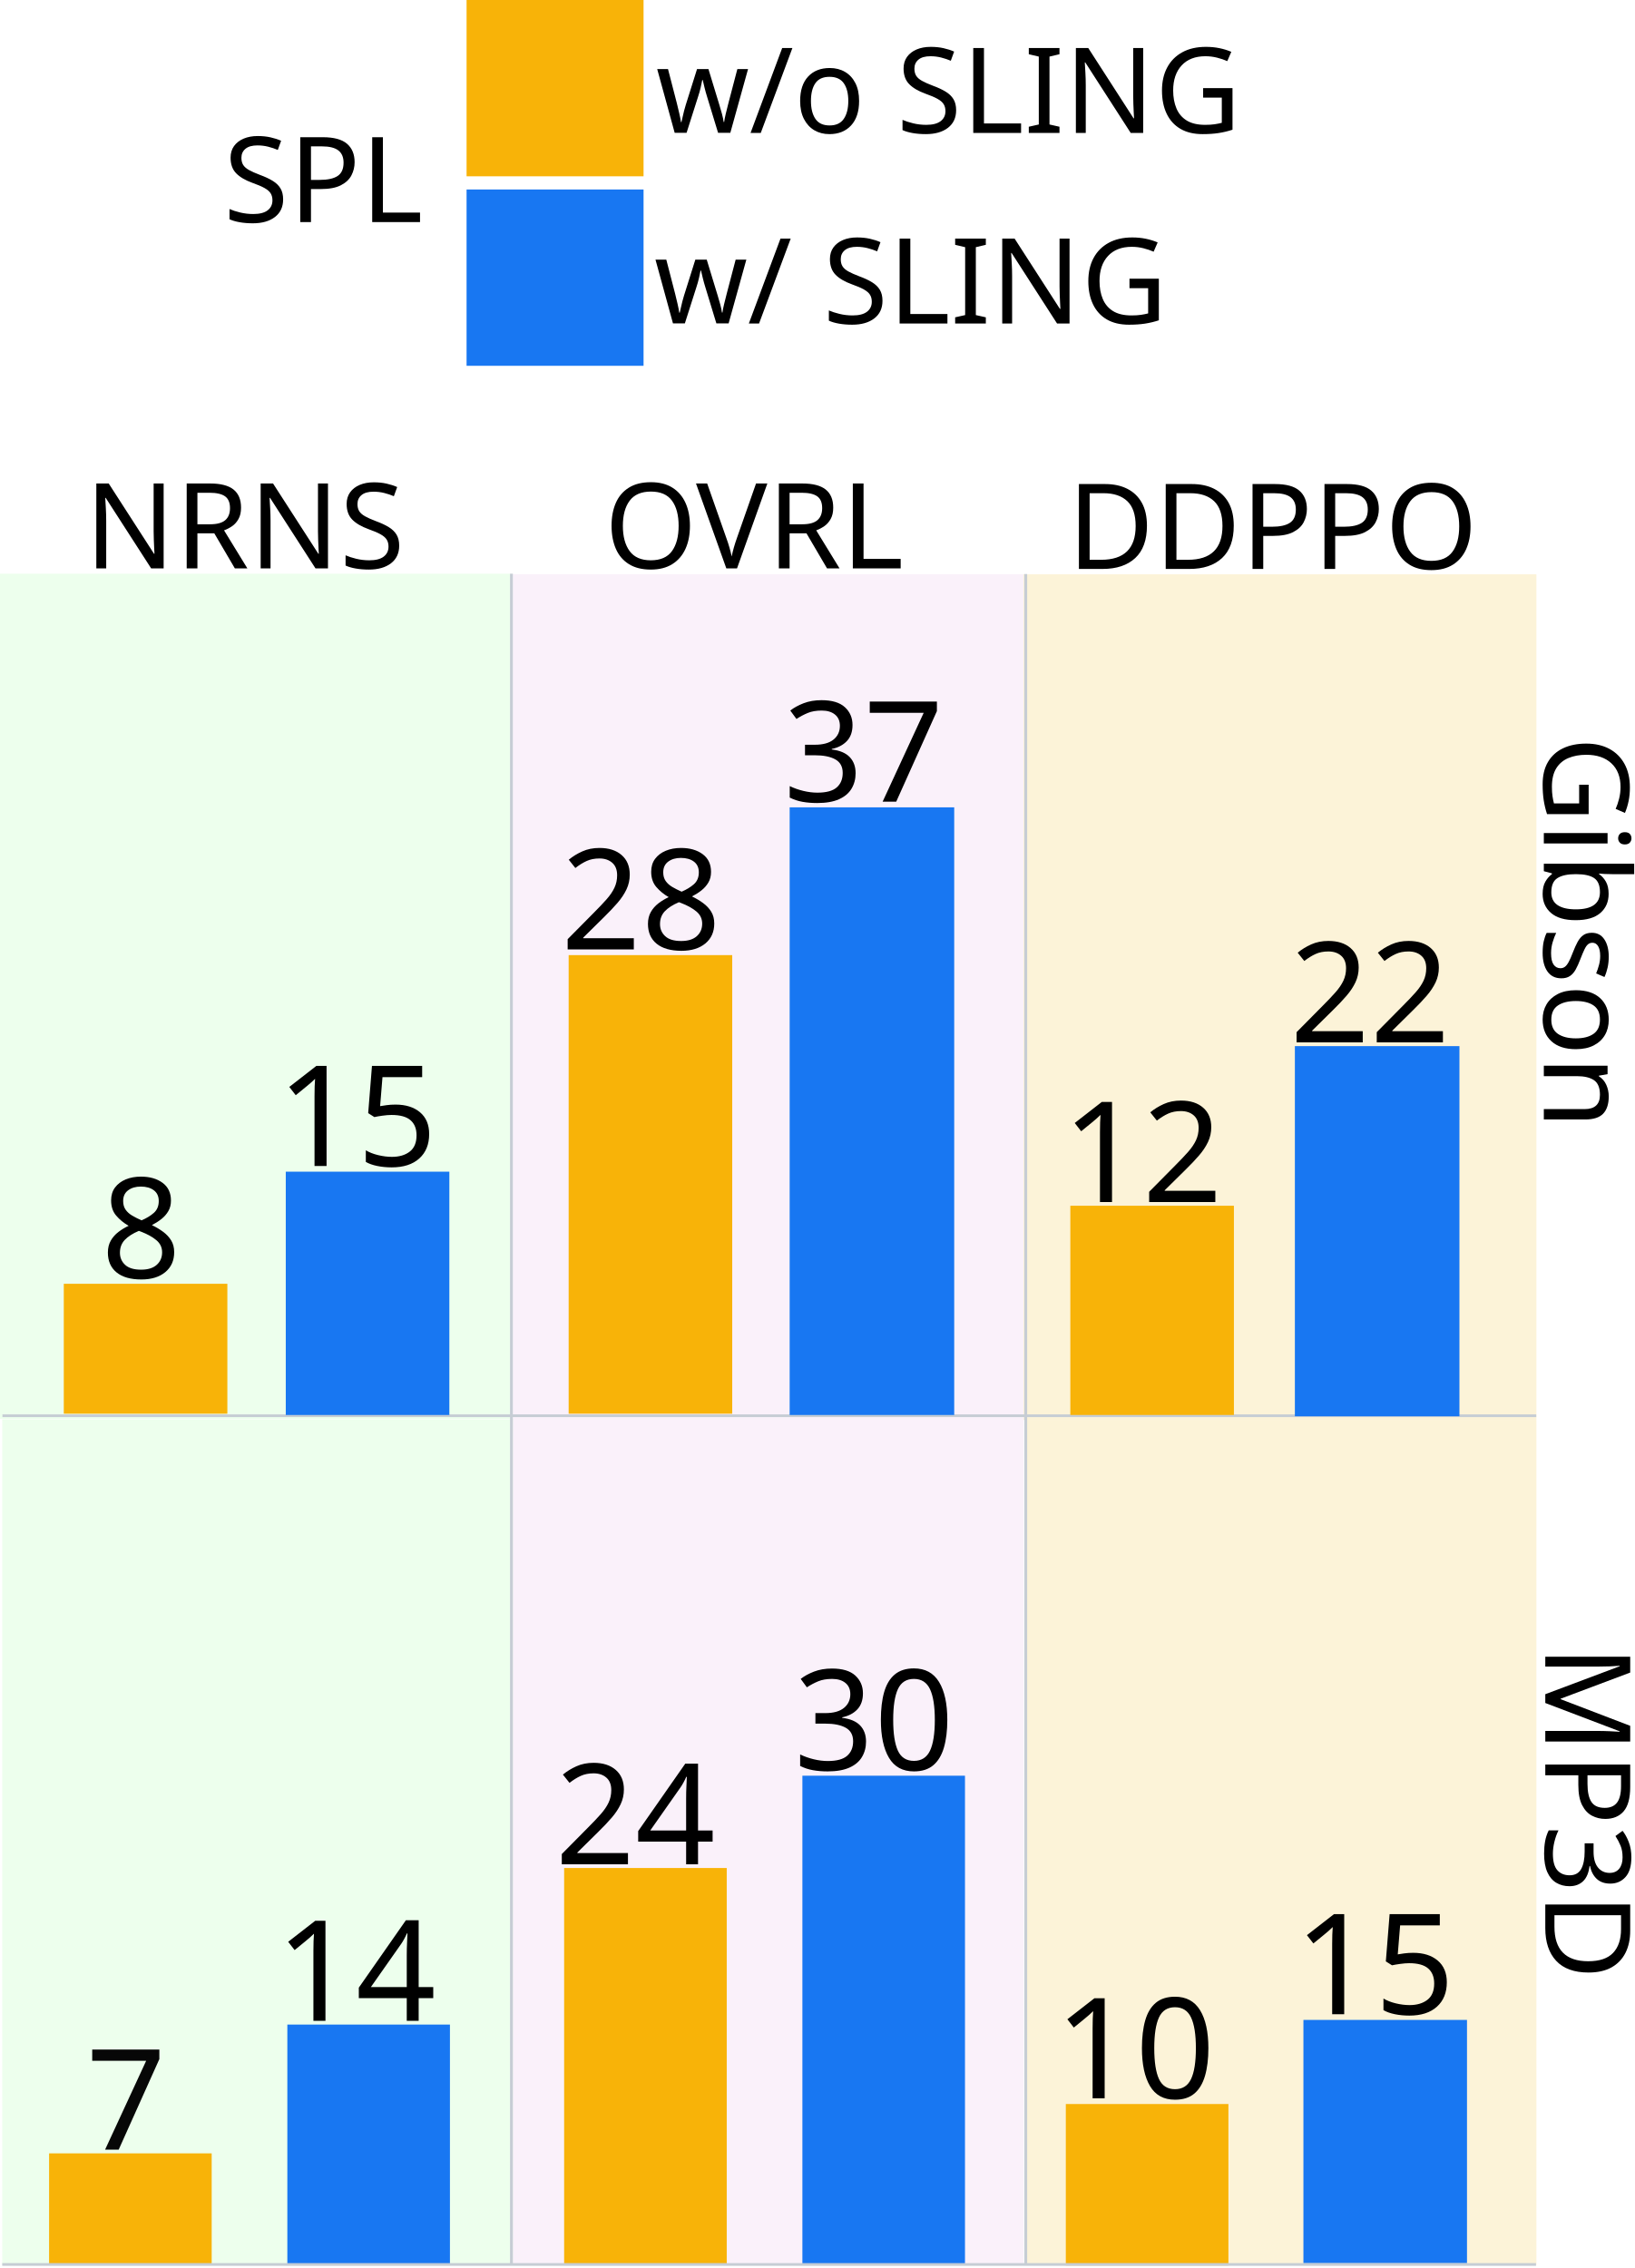
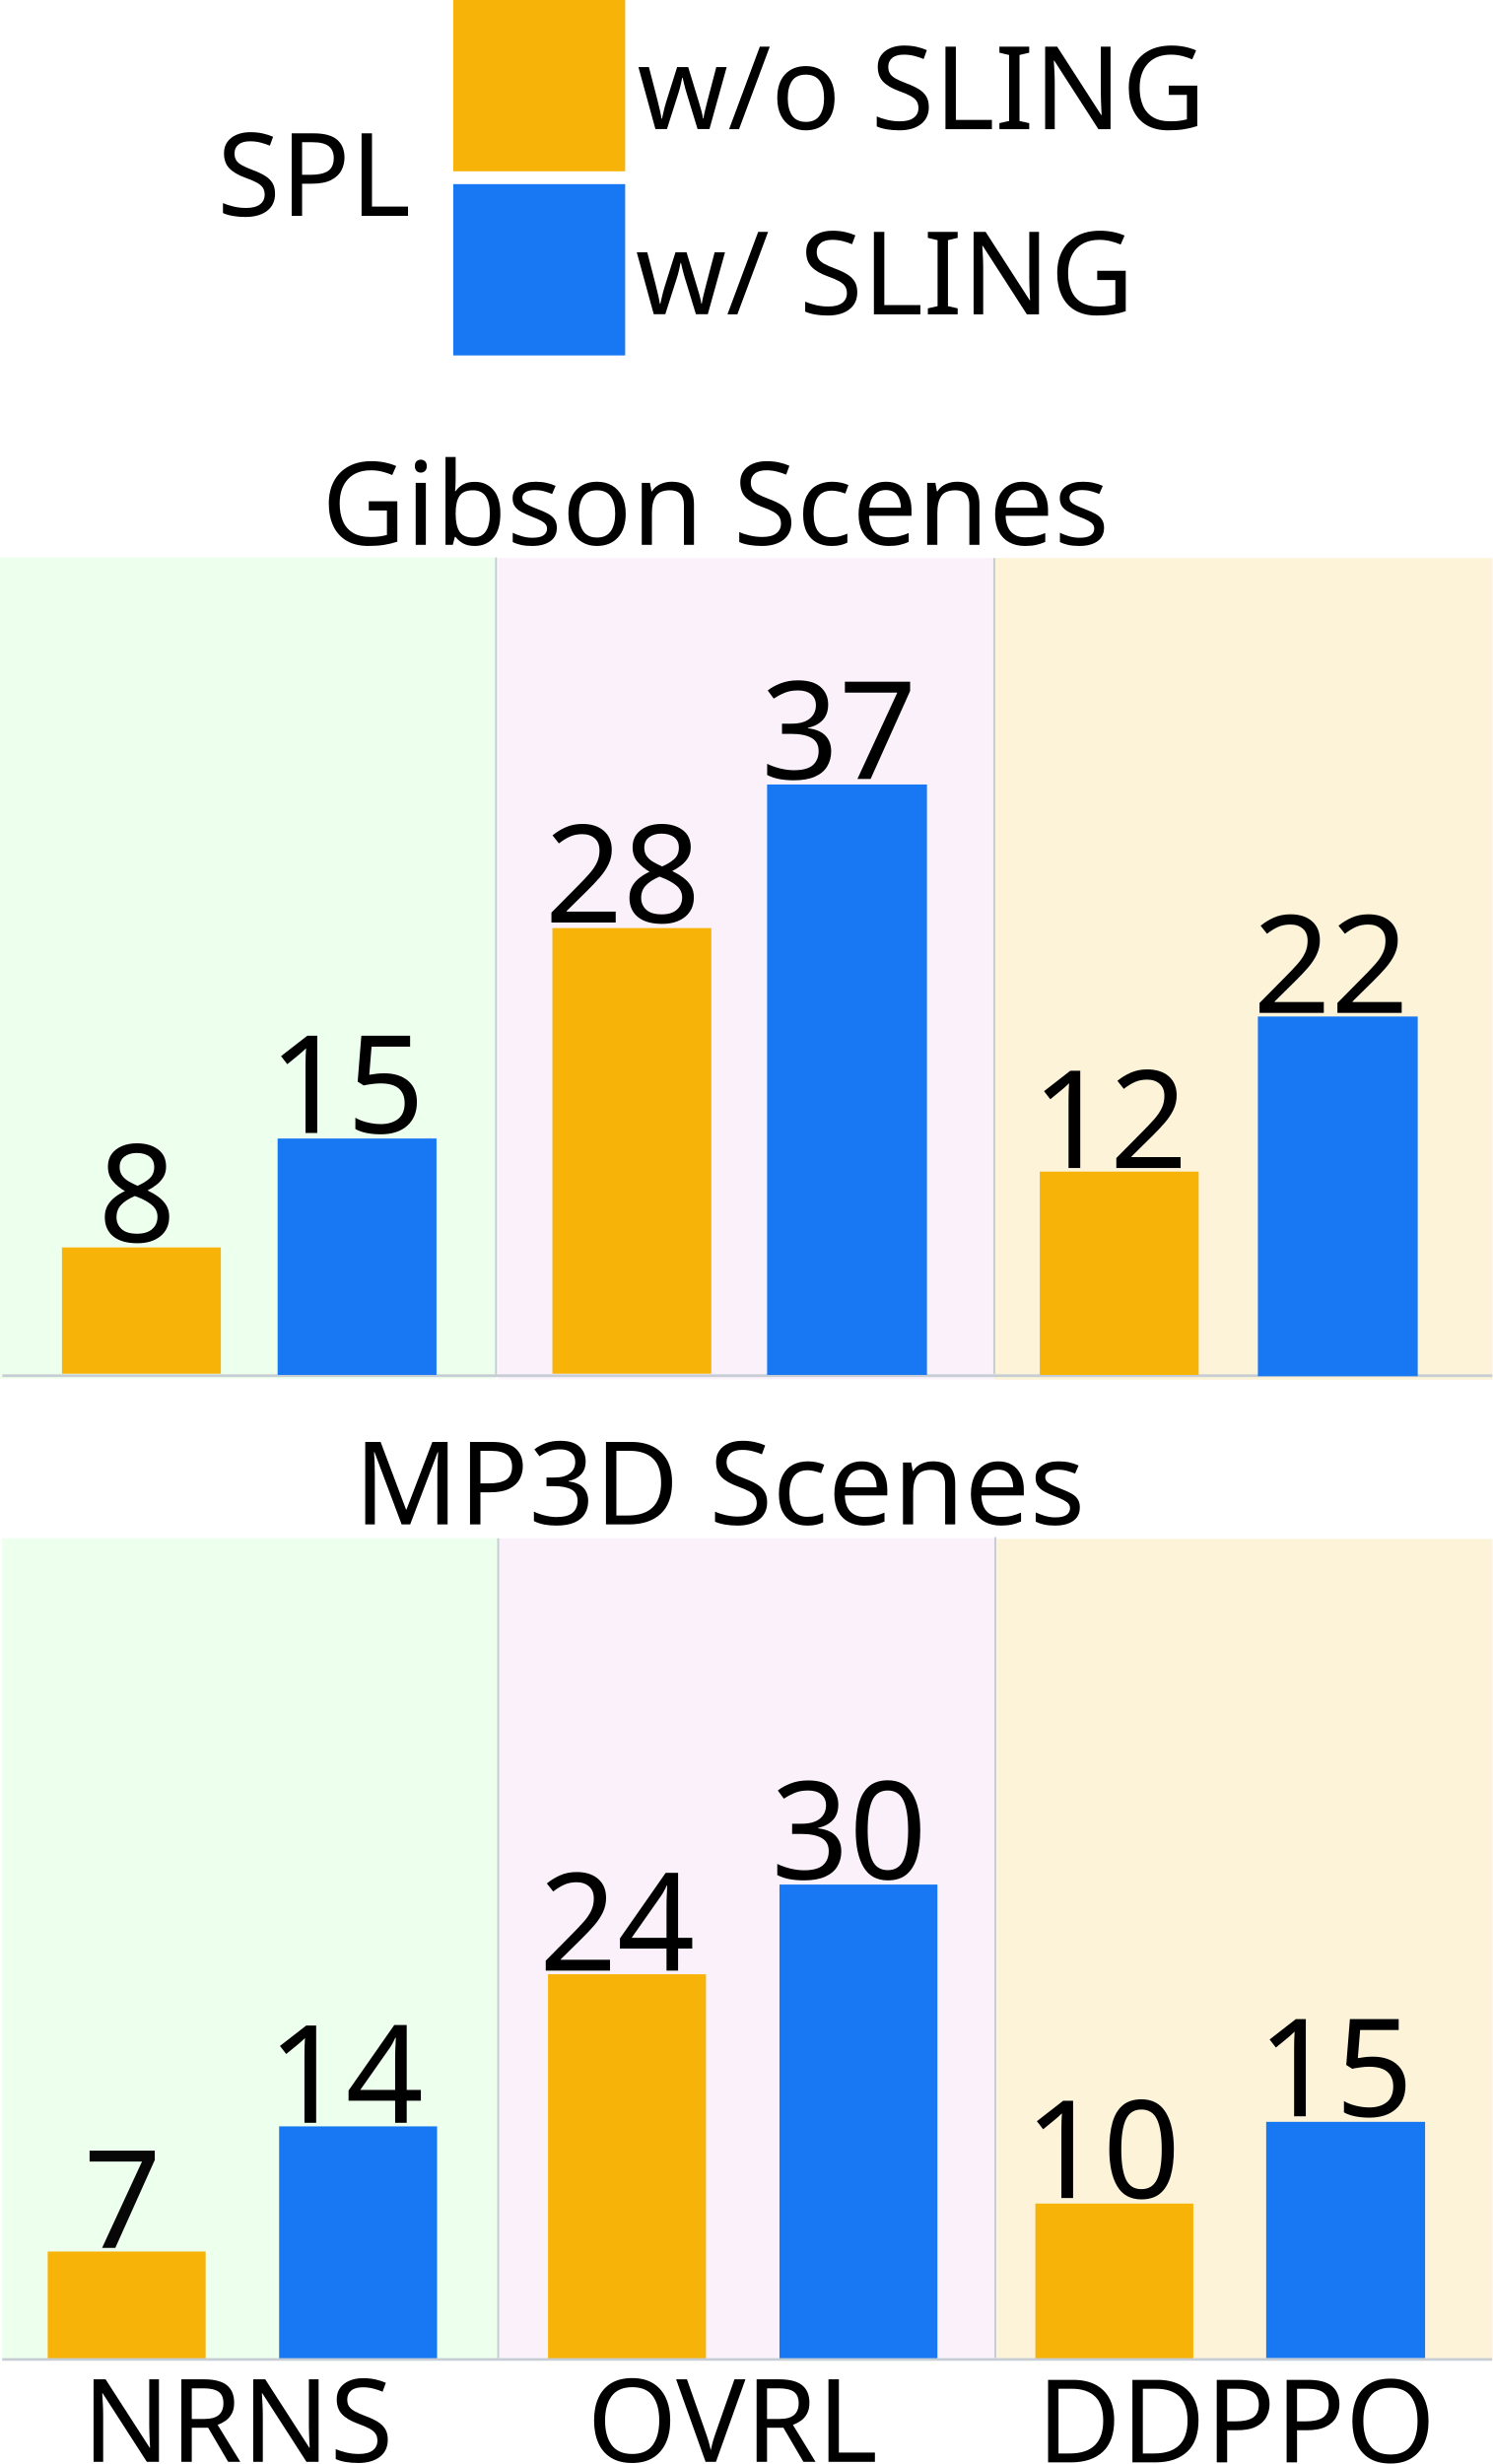
- <svg xmlns="http://www.w3.org/2000/svg" width="1282.625" height="1780.347" overflow="hidden" version="1.1" id="svg89" style="overflow:hidden">
+ <svg xmlns="http://www.w3.org/2000/svg" width="1205.883" height="1990.566" overflow="hidden" version="1.1" id="svg89" style="overflow:hidden">
  <defs id="defs5">
    <clipPath id="clip0">
      <rect x="565" y="1330" width="5735" height="1931" id="rect2" />
    </clipPath>
  </defs>
-   <rect style="fill:#e9bbe6;fill-opacity:0.2;stroke-width:0.59" id="rect39-0" height="663.385" width="400.808" y="450.804" x="402.537" />
-   <rect style="fill:#a5ffa9;fill-opacity:0.2;stroke-width:0.59" id="rect39-6" height="663.385" width="400.808" y="1114.189" x="1.729" />
-   <rect style="fill:#a5ffa9;fill-opacity:0.2;stroke-width:0.59" id="rect39" height="663.385" width="400.808" y="450.366" x="0" />
-   <rect style="fill:#e9bbe6;fill-opacity:0.2;stroke-width:0.59" id="rect39-6-5" height="663.385" width="400.808" y="1114.189" x="402.537" />
-   <rect style="overflow:hidden;fill:#f0c73f;fill-opacity:0.2;stroke-width:0.59" id="rect39-6-8" height="663.385" width="400.808" y="1114.627" x="805.075" />
-   <rect style="overflow:hidden;fill:#f0c73f;fill-opacity:0.2;stroke-width:0.591" id="rect39-60" height="663.823" width="402.537" y="450.804" x="803.346" />
-   <rect style="fill:#e9bbe6;fill-opacity:0.2;stroke-width:0.663" id="rect9" height="679.159" width="524.706" y="2617.32" x="-1488.549" />
-   <text style="font-weight:400;font-size:165px;font-family:'5', '5_MSFontService', sans-serif" id="text11" font-size="165" font-weight="400" x="3377.989" y="-209.614">Matterport 3D</text>
-   <rect style="fill:#f8b308;stroke-width:0.879" id="rect15" height="87" width="127.614" y="1690.356" x="38.533" />
-   <rect style="fill:#f8b308;stroke-width:0.879" id="rect21" height="311" width="127.614" y="1466.356" x="442.783" />
-   <text style="font-weight:400;font-size:110px;font-family:'5', '5_MSFontService', sans-serif" id="text23" font-size="110" font-weight="400" x="435.665" y="1463.434">24</text>
-   <rect style="fill:#1877f2;stroke-width:0.879" id="rect25" height="383" width="127.614" y="1393.902" x="629.782" />
-   <text style="font-weight:400;font-size:110px;font-family:'5', '5_MSFontService', sans-serif" id="text27" font-size="110" font-weight="400" x="623.066" y="1389.423">30</text>
-   <rect style="fill:#e9bbe6;fill-opacity:0.2;stroke-width:0.651" id="rect41" height="656.729" width="522.621" y="1960.592" x="-1488.549" />
-   <rect style="fill:#f8b308;stroke-width:0.879" id="rect45" height="102" width="128.388" y="1007.752" x="50.06" />
-   <path style="fill:none;fill-rule:evenodd;stroke:#c6cdd4;stroke-width:2.142;stroke-linejoin:round;stroke-miterlimit:10" id="path55" stroke-miterlimit="10" d="M 1.914,1111.348 H 1205.764" />
-   <rect style="fill:#f8b308;stroke-width:0.879" id="rect61" height="360" width="128.388" y="749.752" x="446.321" />
-   <text style="font-weight:400;font-size:110px;font-family:'5', '5_MSFontService', sans-serif" id="text63" font-size="110" font-weight="400" x="440.261" y="745.273">28</text>
-   <rect style="fill:#1877f2;stroke-width:0.879" id="rect65" height="477" width="129.161" y="633.752" x="619.785" />
-   <text style="font-weight:400;font-size:110px;font-family:'5', '5_MSFontService', sans-serif" id="text85-6" font-size="110" font-weight="400" x="614.89" y="629.273">
-     <tspan id="tspan1034" x="614.89" y="629.273">37</tspan>
+   <rect style="fill:#e9bbe6;fill-opacity:0.2;stroke-width:0.663" id="rect9" height="679.159" width="524.706" y="3312.674" x="-1956.014" />
+   <text style="font-weight:400;font-size:165px;font-family:'5', '5_MSFontService', sans-serif" id="text11" font-size="165" font-weight="400" x="2910.524" y="485.739">Matterport 3D</text>
+   <rect style="fill:#e9bbe6;fill-opacity:0.2;stroke-width:0.651" id="rect41" height="656.729" width="522.621" y="2655.946" x="-1956.014" />
+   <text style="font-weight:400;font-size:110px;font-family:'5', '5_MSFontService', sans-serif" id="text85" font-size="110" font-weight="400" x="1722.822" y="-277.595">37.4<tspan style="font-size:165px" id="tspan67" y="-109.595" x="2309.014" font-size="165">Gibson</tspan>
+     <tspan style="font-size:183px" id="tspan69" y="-231.595" x="-1956.069" font-size="183">SPL</tspan>
+     <tspan style="font-size:128px" id="tspan71" y="-727.595" x="-583.429" font-size="128">DDPPO</tspan>
+     <tspan style="font-size:110px" id="tspan73" y="-591.595" x="-760.459" font-size="110">[End</tspan>
+ -to-<tspan style="font-size:110px" id="tspan75" y="-591.595" x="-308.429" font-size="110">end RL]</tspan>
+     <tspan style="font-size:128px" id="tspan77" y="-727.595" x="444.981" font-size="128">NRNS</tspan>
+     <tspan style="font-size:110px" id="tspan79" y="-591.595" x="314.651" font-size="110">[Modular IL]</tspan>
+     <tspan style="font-size:128px" id="tspan81" y="-730.595" x="1403.916" font-size="128">OVRL</tspan>
+     <tspan style="font-size:110px" id="tspan83" y="-594.595" x="1306.245" font-size="110">[SSL + RL]</tspan>
  </text>
-   <text style="font-weight:400;font-size:110px;font-family:'5', '5_MSFontService', sans-serif" id="text85" font-size="110" font-weight="400" x="2190.286" y="-972.949">37.4<tspan style="font-size:165px" id="tspan67" y="-804.949" x="2776.479" font-size="165">Gibson</tspan>
-     <tspan style="font-size:183px" id="tspan69" y="-926.949" x="-1488.604" font-size="183">SPL</tspan>
-     <tspan style="font-size:128px" id="tspan71" y="-1422.949" x="-115.964" font-size="128">DDPPO</tspan>
-     <tspan style="font-size:110px" id="tspan73" y="-1286.949" x="-292.994" font-size="110">[End</tspan>
- -to-<tspan style="font-size:110px" id="tspan75" y="-1286.949" x="159.036" font-size="110">end RL]</tspan>
-     <tspan style="font-size:128px" id="tspan77" y="-1422.949" x="912.446" font-size="128">NRNS</tspan>
-     <tspan style="font-size:110px" id="tspan79" y="-1286.949" x="782.116" font-size="110">[Modular IL]</tspan>
-     <tspan style="font-size:128px" id="tspan81" y="-1425.949" x="1871.381" font-size="128">OVRL</tspan>
-     <tspan style="font-size:110px" id="tspan83" y="-1289.949" x="1773.71" font-size="110">[SSL + RL]</tspan>
+   <text style="font-weight:400;font-size:110px;font-family:'5', '5_MSFontService', sans-serif" id="text59" font-size="110" font-weight="400" x="-478.476" y="-1035.411">8.1<tspan style="font-size:110px" id="tspan57" y="-1121.411" x="-67.388" font-size="110">15.1</tspan>
  </text>
-   <text style="font-weight:400;font-size:110px;font-family:'5', '5_MSFontService', sans-serif" id="text59" font-size="110" font-weight="400" x="146.758" y="-649.753">8.1<tspan style="font-size:110px" id="tspan57" y="-735.753" x="557.846" font-size="110">15.1</tspan>
+   <text style="font-style:normal;font-variant:normal;font-weight:normal;font-stretch:normal;font-size:93.333px;font-family:'5', '5_MSFontService', sans-serif;-inkscape-font-specification:'5, 5_MSFontService, sans-serif, Normal';font-variant-ligatures:normal;font-variant-caps:normal;font-variant-numeric:normal;font-feature-settings:normal;text-align:start;writing-mode:lr-tb;text-anchor:start;stroke-width:1.19" id="text85-2-9-8" font-size="110" font-weight="400" x="286.049" y="1231.516">
+     <tspan id="tspan924" x="286.049" y="1231.516">MP3D Scenes</tspan>
  </text>
-   <text style="font-style:normal;font-variant:normal;font-weight:normal;font-stretch:normal;font-size:110px;font-family:'5', '5_MSFontService', sans-serif;-inkscape-font-specification:'5, 5_MSFontService, sans-serif, Normal';font-variant-ligatures:normal;font-variant-caps:normal;font-variant-numeric:normal;font-feature-settings:normal;text-align:start;writing-mode:lr-tb;text-anchor:start" id="text59-5" font-size="110" font-weight="400" x="79.288" y="1003.273">
-     <tspan id="tspan1132" x="79.288" y="1003.273">8</tspan>
-   </text>
-   <rect style="fill:#1877f2;stroke-width:0.879" id="rect43" height="191" width="128.388" y="919.752" x="224.297" />
-   <text style="font-style:normal;font-variant:normal;font-weight:normal;font-stretch:normal;font-size:110px;font-family:'5', '5_MSFontService', sans-serif;-inkscape-font-specification:'5, 5_MSFontService, sans-serif, Normal';font-variant-ligatures:normal;font-variant-caps:normal;font-variant-numeric:normal;font-feature-settings:normal;text-align:start;writing-mode:lr-tb;text-anchor:start" id="text59-5-4" font-size="110" font-weight="400" x="217.27" y="915.273">
-     <tspan id="tspan1152" x="217.27" y="915.273">15</tspan>
-   </text>
-   <rect style="fill:#1877f2;stroke-width:0.879" id="rect13" height="188" width="127.614" y="1589.256" x="225.531" />
-   <text style="font-style:normal;font-variant:normal;font-weight:normal;font-stretch:normal;font-size:110px;font-family:'5', '5_MSFontService', sans-serif;-inkscape-font-specification:'5, 5_MSFontService, sans-serif, Normal';font-variant-ligatures:normal;font-variant-caps:normal;font-variant-numeric:normal;font-feature-settings:normal;text-align:start;writing-mode:lr-tb;text-anchor:start" id="text19" font-size="110" font-weight="400" x="216.399" y="1586.334">
-     <tspan id="tspan1192" x="216.399" y="1586.334">14</tspan>
-   </text>
-   <text style="font-style:normal;font-variant:normal;font-weight:normal;font-stretch:normal;font-size:110px;font-family:'5', '5_MSFontService', sans-serif;-inkscape-font-specification:'5, 5_MSFontService, sans-serif, Normal';font-variant-ligatures:normal;font-variant-caps:normal;font-variant-numeric:normal;font-feature-settings:normal;text-align:start;writing-mode:lr-tb;text-anchor:start;opacity:0.97" id="text19-9" font-size="110" font-weight="400" x="67.535" y="1687.434">
-     <tspan id="tspan1190" x="67.535" y="1687.434">7</tspan>
-   </text>
-   <text style="font-style:normal;font-variant:normal;font-weight:normal;font-stretch:normal;font-size:93.333px;font-family:'5', '5_MSFontService', sans-serif;-inkscape-font-specification:'5, 5_MSFontService, sans-serif, Normal';font-variant-ligatures:normal;font-variant-caps:normal;font-variant-numeric:normal;font-feature-settings:normal;text-align:start;writing-mode:lr-tb;text-anchor:start;stroke-width:1.19" id="text85-2" font-size="110" font-weight="400" x="66.557" y="446.173">
-     <tspan id="tspan1236" x="66.557" y="446.173" style="font-style:normal;font-variant:normal;font-weight:normal;font-stretch:normal;font-size:93.333px;font-family:'5', '5_MSFontService', sans-serif;-inkscape-font-specification:'5, 5_MSFontService, sans-serif, Normal';font-variant-ligatures:normal;font-variant-caps:normal;font-variant-numeric:normal;font-feature-settings:normal;text-align:start;writing-mode:lr-tb;text-anchor:start;stroke-width:1.19">NRNS</tspan>
-   </text>
-   <text style="font-style:normal;font-variant:normal;font-weight:normal;font-stretch:normal;font-size:93.333px;font-family:'5', '5_MSFontService', sans-serif;-inkscape-font-specification:'5, 5_MSFontService, sans-serif, Normal';font-variant-ligatures:normal;font-variant-caps:normal;font-variant-numeric:normal;font-feature-settings:normal;text-align:start;writing-mode:lr-tb;text-anchor:start;stroke-width:1.19" id="text85-2-9" font-size="110" font-weight="400" x="474.312" y="446.173">
-     <tspan id="tspan1236-3" x="474.312" y="446.173" style="font-style:normal;font-variant:normal;font-weight:normal;font-stretch:normal;font-size:93.333px;font-family:'5', '5_MSFontService', sans-serif;-inkscape-font-specification:'5, 5_MSFontService, sans-serif, Normal';font-variant-ligatures:normal;font-variant-caps:normal;font-variant-numeric:normal;font-feature-settings:normal;text-align:start;writing-mode:lr-tb;text-anchor:start;stroke-width:1.19">OVRL</tspan>
-   </text>
-   <text style="font-style:normal;font-variant:normal;font-weight:normal;font-stretch:normal;font-size:93.333px;font-family:'5', '5_MSFontService', sans-serif;-inkscape-font-specification:'5, 5_MSFontService, sans-serif, Normal';font-variant-ligatures:normal;font-variant-caps:normal;font-variant-numeric:normal;font-feature-settings:normal;text-align:start;writing-mode:lr-tb;text-anchor:start;stroke-width:1.19" id="text85-2-9-8" font-size="110" font-weight="400" x="1291.466" y="-1212.864" transform="rotate(90)">
-     <tspan id="tspan1380" x="1291.466" y="-1212.864">MP3D</tspan>
-   </text>
-   <text style="font-style:normal;font-variant:normal;font-weight:normal;font-stretch:normal;font-size:93.333px;font-family:'5', '5_MSFontService', sans-serif;-inkscape-font-specification:'5, 5_MSFontService, sans-serif, Normal';font-variant-ligatures:normal;font-variant-caps:normal;font-variant-numeric:normal;font-feature-settings:normal;text-align:start;writing-mode:lr-tb;text-anchor:start;stroke-width:1.19" id="text85-2-9-8-2" font-size="110" font-weight="400" x="578.031" y="-1211.714" transform="rotate(90)">
-     <tspan id="tspan1356" x="578.031" y="-1211.714">Gibson</tspan>
+   <text style="font-style:normal;font-variant:normal;font-weight:normal;font-stretch:normal;font-size:93.333px;font-family:'5', '5_MSFontService', sans-serif;-inkscape-font-specification:'5, 5_MSFontService, sans-serif, Normal';font-variant-ligatures:normal;font-variant-caps:normal;font-variant-numeric:normal;font-feature-settings:normal;text-align:start;writing-mode:lr-tb;text-anchor:start;stroke-width:1.19" id="text85-2-9-8-2" font-size="110" font-weight="400" x="259.982" y="440.134">
+     <tspan id="tspan926" x="259.982" y="440.134">Gibson Scenes</tspan>
  </text>
  <rect style="fill:#f8b308;stroke-width:0.514" id="rect29" height="138.395" width="138.909" y="0" x="366.201" />
  <text style="font-style:normal;font-variant:normal;font-weight:normal;font-stretch:normal;font-size:130.877px;font-family:'5', '5_MSFontService', sans-serif;-inkscape-font-specification:'5, 5_MSFontService, sans-serif, Normal';font-variant-ligatures:normal;font-variant-caps:normal;font-variant-numeric:normal;font-feature-settings:normal;text-align:start;writing-mode:lr-tb;text-anchor:start;stroke-width:0.79" id="text31" font-size="128" font-weight="400" x="514.792" y="104.349">
    <tspan id="tspan1105" style="font-style:normal;font-variant:normal;font-weight:normal;font-stretch:normal;font-size:93.333px;font-family:'5', '5_MSFontService', sans-serif;-inkscape-font-specification:'5, 5_MSFontService, sans-serif, Normal';font-variant-ligatures:normal;font-variant-caps:normal;font-variant-numeric:normal;font-feature-settings:normal;text-align:start;writing-mode:lr-tb;text-anchor:start">w/o SLING</tspan>
  </text>
  <rect style="fill:#1877f2;stroke-width:0.514" id="rect33" height="138.395" width="138.909" y="148.746" x="366.201" />
  <text style="font-style:normal;font-variant:normal;font-weight:normal;font-stretch:normal;font-size:130.877px;font-family:'5', '5_MSFontService', sans-serif;-inkscape-font-specification:'5, 5_MSFontService, sans-serif, Normal';font-variant-ligatures:normal;font-variant-caps:normal;font-variant-numeric:normal;font-feature-settings:normal;text-align:start;writing-mode:lr-tb;text-anchor:start;stroke-width:0.79" id="text35" font-size="128" font-weight="400" x="513.453" y="253.954">
    <tspan id="tspan1103" style="font-style:normal;font-variant:normal;font-weight:normal;font-stretch:normal;font-size:93.333px;font-family:'5', '5_MSFontService', sans-serif;-inkscape-font-specification:'5, 5_MSFontService, sans-serif, Normal';font-variant-ligatures:normal;font-variant-caps:normal;font-variant-numeric:normal;font-feature-settings:normal;text-align:start;writing-mode:lr-tb;text-anchor:start">w/ SLING</tspan>
  </text>
  <text style="font-style:normal;font-variant:normal;font-weight:normal;font-stretch:normal;font-size:130.877px;font-family:'5', '5_MSFontService', sans-serif;-inkscape-font-specification:'5, 5_MSFontService, sans-serif, Normal';font-variant-ligatures:normal;font-variant-caps:normal;font-variant-numeric:normal;font-feature-settings:normal;text-align:start;writing-mode:lr-tb;text-anchor:start;stroke-width:1.19" id="text85-2-9-8-2-1" font-size="110" font-weight="400" x="175.384" y="174.348">
    <tspan style="font-style:normal;font-variant:normal;font-weight:normal;font-stretch:normal;font-size:93.333px;font-family:'5', '5_MSFontService', sans-serif;-inkscape-font-specification:'5, 5_MSFontService, sans-serif, Normal';font-variant-ligatures:normal;font-variant-caps:normal;font-variant-numeric:normal;font-feature-settings:normal;text-align:start;writing-mode:lr-tb;text-anchor:start" id="tspan1400" x="175.384" y="174.348">SPL</tspan>
  </text>
-   <flowRoot xml:space="preserve" id="flowRoot870" style="font-style:italic;font-variant:normal;font-weight:normal;font-stretch:normal;font-size:73px;line-height:1.25;font-family:Calibri, Calibri_MSFontService, sans-serif;-inkscape-font-specification:'Calibri, Calibri_MSFontService, sans-serif, Italic';font-variant-ligatures:normal;font-variant-caps:normal;font-variant-numeric:normal;font-feature-settings:normal;text-align:start;letter-spacing:0px;word-spacing:0px;writing-mode:lr-tb;text-anchor:start;fill:#000000;fill-opacity:1;stroke:none" transform="translate(4.4921875e-5,-210.5564)">
+   <flowRoot xml:space="preserve" id="flowRoot870" style="font-style:italic;font-variant:normal;font-weight:normal;font-stretch:normal;font-size:73px;line-height:1.25;font-family:Calibri, Calibri_MSFontService, sans-serif;-inkscape-font-specification:'Calibri, Calibri_MSFontService, sans-serif, Italic';font-variant-ligatures:normal;font-variant-caps:normal;font-variant-numeric:normal;font-feature-settings:normal;text-align:start;letter-spacing:0px;word-spacing:0px;writing-mode:lr-tb;text-anchor:start;fill:#000000;fill-opacity:1;stroke:none" transform="translate(-467.4648,484.7975)">
    <flowRegion id="flowRegion872">
      <rect id="rect874" width="923.243" height="905.713" x="-3219.664" y="143.426" />
    </flowRegion>
    <flowPara id="flowPara878">DDPPO-Gibson = 12-&gt;22</flowPara>
    <flowPara id="flowPara882">DDPPO-MP3d=10-&gt;15</flowPara>
  </flowRoot>
-   <text style="font-style:normal;font-variant:normal;font-weight:normal;font-stretch:normal;font-size:93.333px;font-family:'5', '5_MSFontService', sans-serif;-inkscape-font-specification:'5, 5_MSFontService, sans-serif, Normal';font-variant-ligatures:normal;font-variant-caps:normal;font-variant-numeric:normal;font-feature-settings:normal;text-align:start;writing-mode:lr-tb;text-anchor:start;overflow:hidden;stroke-width:1.19" id="text85-2-3" font-size="110" font-weight="400" x="837.772" y="446.61">
-     <tspan id="tspan920" x="837.772" y="446.61">DDPPO</tspan>
-   </text>
-   <rect style="overflow:hidden;fill:#f8b308;stroke-width:0.561" id="rect21-4" height="126.724" width="127.614" y="1651.624" x="836.542" />
-   <text style="font-style:normal;font-variant:normal;font-weight:normal;font-stretch:normal;font-size:110px;font-family:'5', '5_MSFontService', sans-serif;-inkscape-font-specification:'5, 5_MSFontService, sans-serif, Normal';font-variant-ligatures:normal;font-variant-caps:normal;font-variant-numeric:normal;font-feature-settings:normal;text-align:start;writing-mode:lr-tb;text-anchor:start;overflow:hidden" id="text23-8" font-size="110" font-weight="400" x="827.973" y="1647.145">
-     <tspan id="tspan965" x="827.973" y="1647.145">10</tspan>
-   </text>
-   <text style="font-style:normal;font-variant:normal;font-weight:normal;font-stretch:normal;font-size:110px;font-family:'5', '5_MSFontService', sans-serif;-inkscape-font-specification:'5, 5_MSFontService, sans-serif, Normal';font-variant-ligatures:normal;font-variant-caps:normal;font-variant-numeric:normal;font-feature-settings:normal;text-align:start;writing-mode:lr-tb;text-anchor:start;overflow:hidden" id="text27-8" font-size="110" font-weight="400" x="1015.998" y="1581.124">
-     <tspan id="tspan967" x="1015.998" y="1581.124">15</tspan>
-   </text>
-   <rect style="overflow:hidden;fill:#f8b308;stroke-width:0.594" id="rect61-9" height="164.249" width="128.388" y="946.495" x="840.08" />
-   <text style="font-style:normal;font-variant:normal;font-weight:normal;font-stretch:normal;font-size:110px;font-family:'5', '5_MSFontService', sans-serif;-inkscape-font-specification:'5, 5_MSFontService, sans-serif, Normal';font-variant-ligatures:normal;font-variant-caps:normal;font-variant-numeric:normal;font-feature-settings:normal;text-align:start;writing-mode:lr-tb;text-anchor:start;overflow:hidden" id="text63-7" font-size="110" font-weight="400" x="833.751" y="943.573">
-     <tspan id="tspan961" x="833.751" y="943.573">12</tspan>
-   </text>
-   <rect style="overflow:hidden;fill:#1877f2;stroke-width:0.686" id="rect65-7" height="290.551" width="129.161" y="821.193" x="1016.311" />
-   <text style="font-style:normal;font-variant:normal;font-weight:normal;font-stretch:normal;font-size:110px;font-family:'5', '5_MSFontService', sans-serif;-inkscape-font-specification:'5, 5_MSFontService, sans-serif, Normal';font-variant-ligatures:normal;font-variant-caps:normal;font-variant-numeric:normal;font-feature-settings:normal;text-align:start;writing-mode:lr-tb;text-anchor:start;overflow:hidden" id="text85-6-6" font-size="110" font-weight="400" x="1012.383" y="818.271">
-     <tspan id="tspan963" x="1012.383" y="818.271">22</tspan>
-   </text>
-   <rect style="overflow:hidden;fill:#1877f2;stroke-width:0.879" id="rect43-0" height="191" width="128.388" y="1585.603" x="1023.025" />
-   <path style="overflow:hidden;fill:none;fill-rule:evenodd;stroke:#c6cdd4;stroke-width:2.249;stroke-linejoin:round;stroke-miterlimit:10" id="path55-4" stroke-miterlimit="10" d="M 401.424,450.358 V 1777.776" />
-   <path style="overflow:hidden;fill:none;fill-rule:evenodd;stroke:#c6cdd4;stroke-width:2.249;stroke-linejoin:round;stroke-miterlimit:10" id="path55-4-5" stroke-miterlimit="10" d="M 805.075,450.594 V 1778.012" />
-   <path style="overflow:hidden;fill:none;fill-rule:evenodd;stroke:#c6cdd4;stroke-width:2.142;stroke-linejoin:round;stroke-miterlimit:10" id="path55-48" stroke-miterlimit="10" d="M 1.729,1777.575 H 1205.579" />
+   <g id="g951" transform="translate(-467.4648,-24.29866)">
+     <rect x="870.002" y="475.103" width="400.808" height="663.385" id="rect39-0" style="fill:#e9bbe6;fill-opacity:0.2;stroke-width:0.59" />
+     <rect x="467.465" y="474.665" width="400.808" height="663.385" id="rect39" style="fill:#a5ffa9;fill-opacity:0.2;stroke-width:0.59" />
+     <rect x="1270.81" y="475.102" width="402.537" height="663.823" id="rect39-60" style="overflow:hidden;fill:#f0c73f;fill-opacity:0.2;stroke-width:0.591" />
+     <rect x="517.525" y="1032.05" width="128.388" height="102" id="rect45" style="fill:#f8b308;stroke-width:0.879" />
+     <path d="M 469.379,1135.646 H 1673.229" stroke-miterlimit="10" id="path55" style="fill:none;fill-rule:evenodd;stroke:#c6cdd4;stroke-width:2.142;stroke-linejoin:round;stroke-miterlimit:10" />
+     <rect x="913.786" y="774.051" width="128.388" height="360" id="rect61" style="fill:#f8b308;stroke-width:0.879" />
+     <text y="769.571" x="907.726" font-weight="400" font-size="110" id="text63" style="font-weight:400;font-size:110px;font-family:'5', '5_MSFontService', sans-serif">28</text>
+     <rect x="1087.25" y="658.05" width="129.161" height="477" id="rect65" style="fill:#1877f2;stroke-width:0.879" />
+     <text y="653.571" x="1082.355" font-weight="400" font-size="110" id="text85-6" style="font-weight:400;font-size:110px;font-family:'5', '5_MSFontService', sans-serif">
+       <tspan y="653.571" x="1082.355" id="tspan1034">37</tspan>
+     </text>
+     <text y="1027.571" x="546.753" font-weight="400" font-size="110" id="text59-5" style="font-style:normal;font-variant:normal;font-weight:normal;font-stretch:normal;font-size:110px;font-family:'5', '5_MSFontService', sans-serif;-inkscape-font-specification:'5, 5_MSFontService, sans-serif, Normal';font-variant-ligatures:normal;font-variant-caps:normal;font-variant-numeric:normal;font-feature-settings:normal;text-align:start;writing-mode:lr-tb;text-anchor:start">
+       <tspan y="1027.571" x="546.753" id="tspan1132">8</tspan>
+     </text>
+     <rect x="691.762" y="944.051" width="128.388" height="191" id="rect43" style="fill:#1877f2;stroke-width:0.879" />
+     <text y="939.571" x="684.735" font-weight="400" font-size="110" id="text59-5-4" style="font-style:normal;font-variant:normal;font-weight:normal;font-stretch:normal;font-size:110px;font-family:'5', '5_MSFontService', sans-serif;-inkscape-font-specification:'5, 5_MSFontService, sans-serif, Normal';font-variant-ligatures:normal;font-variant-caps:normal;font-variant-numeric:normal;font-feature-settings:normal;text-align:start;writing-mode:lr-tb;text-anchor:start">
+       <tspan y="939.571" x="684.735" id="tspan1152">15</tspan>
+     </text>
+     <rect x="1307.545" y="970.793" width="128.388" height="164.249" id="rect61-9" style="overflow:hidden;fill:#f8b308;stroke-width:0.594" />
+     <text y="967.872" x="1301.216" font-weight="400" font-size="110" id="text63-7" style="font-style:normal;font-variant:normal;font-weight:normal;font-stretch:normal;font-size:110px;font-family:'5', '5_MSFontService', sans-serif;-inkscape-font-specification:'5, 5_MSFontService, sans-serif, Normal';font-variant-ligatures:normal;font-variant-caps:normal;font-variant-numeric:normal;font-feature-settings:normal;text-align:start;writing-mode:lr-tb;text-anchor:start;overflow:hidden">
+       <tspan y="967.872" x="1301.216" id="tspan961">12</tspan>
+     </text>
+     <rect x="1483.776" y="845.492" width="129.161" height="290.551" id="rect65-7" style="overflow:hidden;fill:#1877f2;stroke-width:0.686" />
+     <text y="842.57" x="1479.848" font-weight="400" font-size="110" id="text85-6-6" style="font-style:normal;font-variant:normal;font-weight:normal;font-stretch:normal;font-size:110px;font-family:'5', '5_MSFontService', sans-serif;-inkscape-font-specification:'5, 5_MSFontService, sans-serif, Normal';font-variant-ligatures:normal;font-variant-caps:normal;font-variant-numeric:normal;font-feature-settings:normal;text-align:start;writing-mode:lr-tb;text-anchor:start;overflow:hidden">
+       <tspan y="842.57" x="1479.848" id="tspan963">22</tspan>
+     </text>
+     <path d="m 868.273,474.665 v 661.041" stroke-miterlimit="10" id="path55-4" style="overflow:hidden;fill:none;fill-rule:evenodd;stroke:#c6cdd4;stroke-width:1.587;stroke-linejoin:round;stroke-miterlimit:10" />
+     <path d="M 1270.81,475.102 V 1134.195" stroke-miterlimit="10" id="path55-4-5" style="overflow:hidden;fill:none;fill-rule:evenodd;stroke:#c6cdd4;stroke-width:1.585;stroke-linejoin:round;stroke-miterlimit:10" />
+   </g>
+   <g id="g981" transform="translate(-467.4648,-234.6578)">
+     <rect x="469.194" y="1477.4" width="400.808" height="663.385" id="rect39-6" style="fill:#a5ffa9;fill-opacity:0.2;stroke-width:0.59" />
+     <rect x="870.002" y="1477.4" width="400.808" height="663.385" id="rect39-6-5" style="fill:#e9bbe6;fill-opacity:0.2;stroke-width:0.59" />
+     <rect x="1272.539" y="1477.838" width="400.808" height="663.385" id="rect39-6-8" style="overflow:hidden;fill:#f0c73f;fill-opacity:0.2;stroke-width:0.59" />
+     <rect x="505.998" y="2053.566" width="127.614" height="87" id="rect15" style="fill:#f8b308;stroke-width:0.879" />
+     <rect x="910.248" y="1829.567" width="127.614" height="311" id="rect21" style="fill:#f8b308;stroke-width:0.879" />
+     <text y="1826.645" x="903.13" font-weight="400" font-size="110" id="text23" style="font-weight:400;font-size:110px;font-family:'5', '5_MSFontService', sans-serif">24</text>
+     <rect x="1097.246" y="1757.113" width="127.614" height="383" id="rect25" style="fill:#1877f2;stroke-width:0.879" />
+     <text y="1752.634" x="1090.531" font-weight="400" font-size="110" id="text27" style="font-weight:400;font-size:110px;font-family:'5', '5_MSFontService', sans-serif">30</text>
+     <rect x="692.996" y="1952.466" width="127.614" height="188" id="rect13" style="fill:#1877f2;stroke-width:0.879" />
+     <text y="1949.545" x="683.864" font-weight="400" font-size="110" id="text19" style="font-style:normal;font-variant:normal;font-weight:normal;font-stretch:normal;font-size:110px;font-family:'5', '5_MSFontService', sans-serif;-inkscape-font-specification:'5, 5_MSFontService, sans-serif, Normal';font-variant-ligatures:normal;font-variant-caps:normal;font-variant-numeric:normal;font-feature-settings:normal;text-align:start;writing-mode:lr-tb;text-anchor:start">
+       <tspan y="1949.545" x="683.864" id="tspan1192">14</tspan>
+     </text>
+     <text y="2050.645" x="535" font-weight="400" font-size="110" id="text19-9" style="font-style:normal;font-variant:normal;font-weight:normal;font-stretch:normal;font-size:110px;font-family:'5', '5_MSFontService', sans-serif;-inkscape-font-specification:'5, 5_MSFontService, sans-serif, Normal';font-variant-ligatures:normal;font-variant-caps:normal;font-variant-numeric:normal;font-feature-settings:normal;text-align:start;writing-mode:lr-tb;text-anchor:start;opacity:0.97">
+       <tspan y="2050.645" x="535" id="tspan1190">7</tspan>
+     </text>
+     <text y="2223.465" x="534.021" font-weight="400" font-size="110" id="text85-2" style="font-style:normal;font-variant:normal;font-weight:normal;font-stretch:normal;font-size:93.333px;font-family:'5', '5_MSFontService', sans-serif;-inkscape-font-specification:'5, 5_MSFontService, sans-serif, Normal';font-variant-ligatures:normal;font-variant-caps:normal;font-variant-numeric:normal;font-feature-settings:normal;text-align:start;writing-mode:lr-tb;text-anchor:start;stroke-width:1.19">
+       <tspan style="font-style:normal;font-variant:normal;font-weight:normal;font-stretch:normal;font-size:93.333px;font-family:'5', '5_MSFontService', sans-serif;-inkscape-font-specification:'5, 5_MSFontService, sans-serif, Normal';font-variant-ligatures:normal;font-variant-caps:normal;font-variant-numeric:normal;font-feature-settings:normal;text-align:start;writing-mode:lr-tb;text-anchor:start;stroke-width:1.19" y="2223.465" x="534.021" id="tspan1236">NRNS</tspan>
+     </text>
+     <text y="2223.465" x="941.776" font-weight="400" font-size="110" id="text85-2-9" style="font-style:normal;font-variant:normal;font-weight:normal;font-stretch:normal;font-size:93.333px;font-family:'5', '5_MSFontService', sans-serif;-inkscape-font-specification:'5, 5_MSFontService, sans-serif, Normal';font-variant-ligatures:normal;font-variant-caps:normal;font-variant-numeric:normal;font-feature-settings:normal;text-align:start;writing-mode:lr-tb;text-anchor:start;stroke-width:1.19">
+       <tspan style="font-style:normal;font-variant:normal;font-weight:normal;font-stretch:normal;font-size:93.333px;font-family:'5', '5_MSFontService', sans-serif;-inkscape-font-specification:'5, 5_MSFontService, sans-serif, Normal';font-variant-ligatures:normal;font-variant-caps:normal;font-variant-numeric:normal;font-feature-settings:normal;text-align:start;writing-mode:lr-tb;text-anchor:start;stroke-width:1.19" y="2223.465" x="941.776" id="tspan1236-3">OVRL</tspan>
+     </text>
+     <text y="2223.902" x="1305.237" font-weight="400" font-size="110" id="text85-2-3" style="font-style:normal;font-variant:normal;font-weight:normal;font-stretch:normal;font-size:93.333px;font-family:'5', '5_MSFontService', sans-serif;-inkscape-font-specification:'5, 5_MSFontService, sans-serif, Normal';font-variant-ligatures:normal;font-variant-caps:normal;font-variant-numeric:normal;font-feature-settings:normal;text-align:start;writing-mode:lr-tb;text-anchor:start;overflow:hidden;stroke-width:1.19">
+       <tspan y="2223.902" x="1305.237" id="tspan920">DDPPO</tspan>
+     </text>
+     <rect x="1304.006" y="2014.835" width="127.614" height="126.724" id="rect21-4" style="overflow:hidden;fill:#f8b308;stroke-width:0.561" />
+     <text y="2010.355" x="1295.438" font-weight="400" font-size="110" id="text23-8" style="font-style:normal;font-variant:normal;font-weight:normal;font-stretch:normal;font-size:110px;font-family:'5', '5_MSFontService', sans-serif;-inkscape-font-specification:'5, 5_MSFontService, sans-serif, Normal';font-variant-ligatures:normal;font-variant-caps:normal;font-variant-numeric:normal;font-feature-settings:normal;text-align:start;writing-mode:lr-tb;text-anchor:start;overflow:hidden">
+       <tspan y="2010.355" x="1295.438" id="tspan965">10</tspan>
+     </text>
+     <text y="1944.334" x="1483.463" font-weight="400" font-size="110" id="text27-8" style="font-style:normal;font-variant:normal;font-weight:normal;font-stretch:normal;font-size:110px;font-family:'5', '5_MSFontService', sans-serif;-inkscape-font-specification:'5, 5_MSFontService, sans-serif, Normal';font-variant-ligatures:normal;font-variant-caps:normal;font-variant-numeric:normal;font-feature-settings:normal;text-align:start;writing-mode:lr-tb;text-anchor:start;overflow:hidden">
+       <tspan y="1944.334" x="1483.463" id="tspan967">15</tspan>
+     </text>
+     <rect x="1490.49" y="1948.813" width="128.388" height="191" id="rect43-0" style="overflow:hidden;fill:#1877f2;stroke-width:0.879" />
+     <path d="M 469.194,2140.785 H 1673.044" stroke-miterlimit="10" id="path55-48" style="overflow:hidden;fill:none;fill-rule:evenodd;stroke:#c6cdd4;stroke-width:2.142;stroke-linejoin:round;stroke-miterlimit:10" />
+     <path d="m 870.002,1477.4 v 662.493" stroke-miterlimit="10" id="path55-4-8" style="overflow:hidden;fill:none;fill-rule:evenodd;stroke:#c6cdd4;stroke-width:1.589;stroke-linejoin:round;stroke-miterlimit:10" />
+     <path d="m 1271.632,1476.418 v 663.315" stroke-miterlimit="10" id="path55-4-5-9" style="overflow:hidden;fill:none;fill-rule:evenodd;stroke:#c6cdd4;stroke-width:1.59;stroke-linejoin:round;stroke-miterlimit:10" />
+   </g>
</svg>
